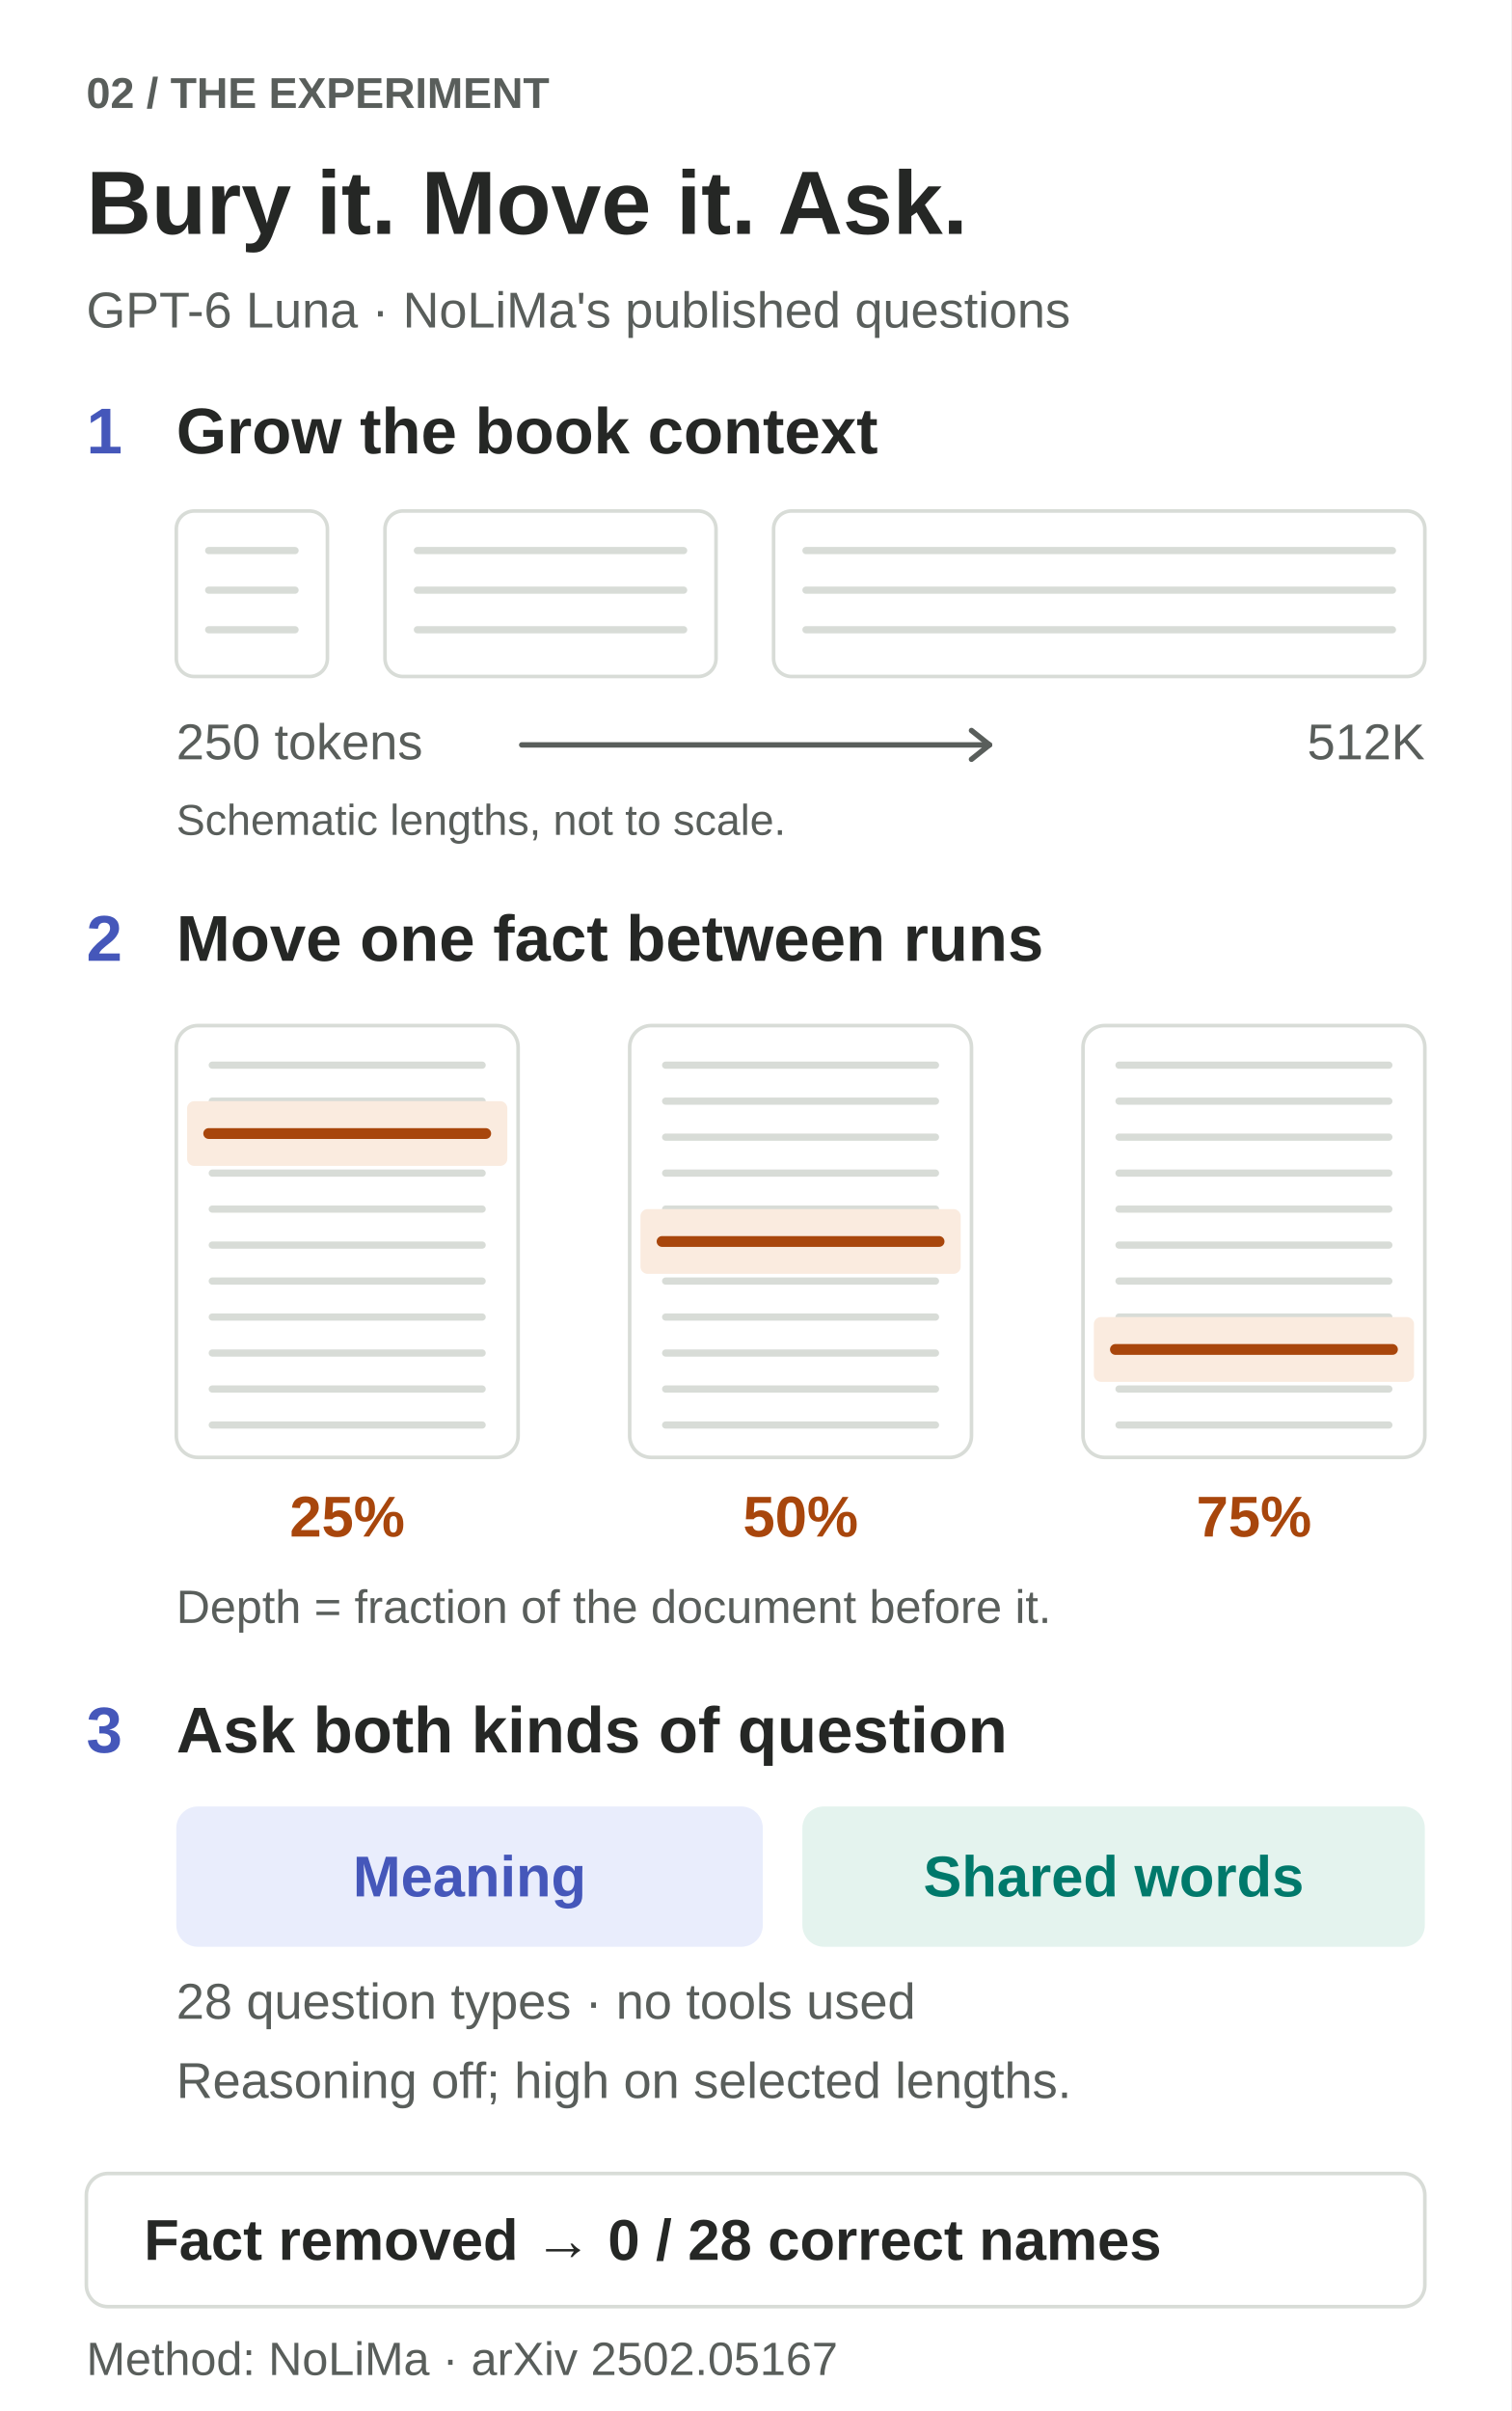
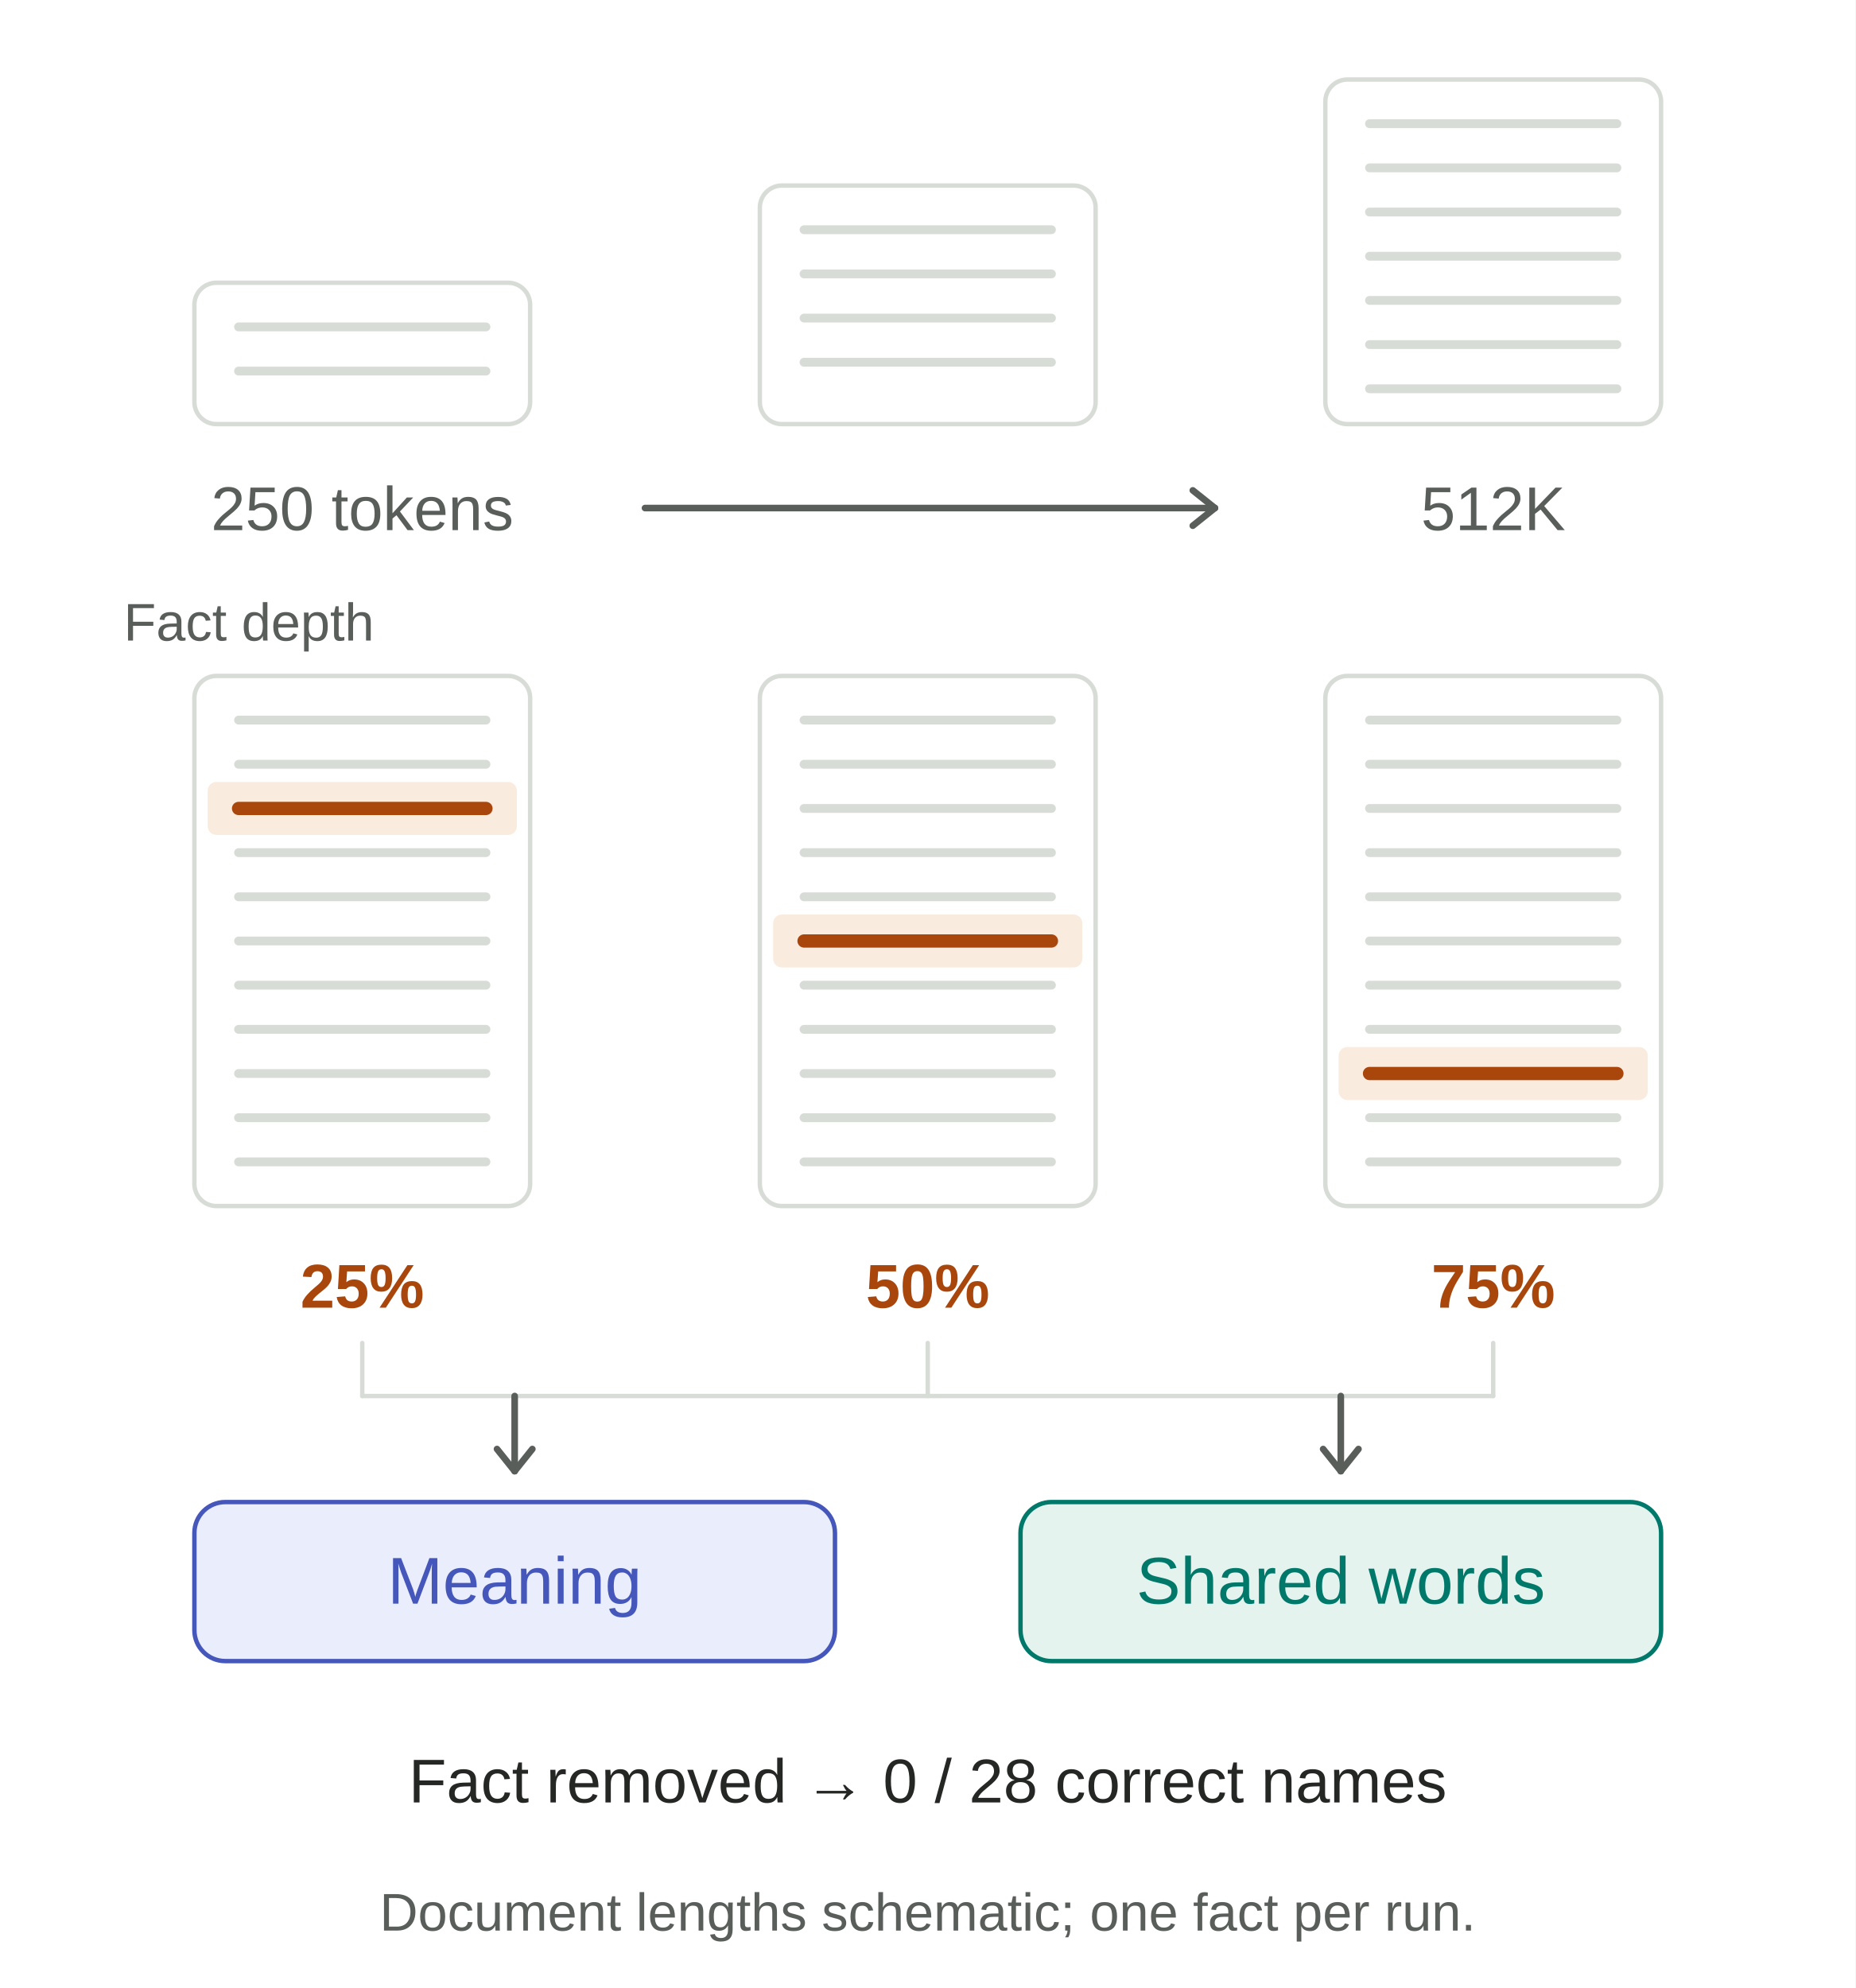
- <svg xmlns="http://www.w3.org/2000/svg" width="420" height="670" viewBox="0 0 420 670" role="img" aria-labelledby="title desc">
+ <svg xmlns="http://www.w3.org/2000/svg" width="420" height="450" viewBox="0 0 420 450" role="img" aria-labelledby="title desc">
  <defs>
    <pattern id="untested" width="8" height="8" patternUnits="userSpaceOnUse">
      <path d="M-2 2L2-2M0 8L8 0M6 10L10 6" fill="none" stroke="#d8dcd7" stroke-width="1" />
    </pattern>
  </defs>
-   <rect x="0" y="0" width="420" height="670" rx="0" fill="#ffffff" />
-   <text x="24" y="30" fill="#595e5b" font-family="Arial, Helvetica, sans-serif" font-size="12" font-weight="700" text-anchor="start">02 / THE EXPERIMENT</text>
-   <text x="24" y="65" fill="#252725" font-family="Arial, Helvetica, sans-serif" font-size="25" font-weight="700" text-anchor="start">Bury it. Move it. Ask.</text>
-   <text x="24" y="91" fill="#595e5b" font-family="Arial, Helvetica, sans-serif" font-size="14" font-weight="400" text-anchor="start">GPT-6 Luna · NoLiMa's published questions</text>
-   <text x="24" y="126" fill="#4557ba" font-family="Arial, Helvetica, sans-serif" font-size="18" font-weight="700" text-anchor="start">1</text>
-   <text x="49" y="126" fill="#252725" font-family="Arial, Helvetica, sans-serif" font-size="18" font-weight="700" text-anchor="start">Grow the book context</text>
-   <rect x="49" y="142" width="42" height="46" rx="5" fill="#ffffff" stroke="#d8dcd7" />
-   <path d="M58 153L82 153" fill="none" stroke="#d8dcd7" stroke-width="2" stroke-linecap="round" />
-   <path d="M58 164L82 164" fill="none" stroke="#d8dcd7" stroke-width="2" stroke-linecap="round" />
-   <path d="M58 175L82 175" fill="none" stroke="#d8dcd7" stroke-width="2" stroke-linecap="round" />
-   <rect x="107" y="142" width="92" height="46" rx="5" fill="#ffffff" stroke="#d8dcd7" />
-   <path d="M116 153L190 153" fill="none" stroke="#d8dcd7" stroke-width="2" stroke-linecap="round" />
-   <path d="M116 164L190 164" fill="none" stroke="#d8dcd7" stroke-width="2" stroke-linecap="round" />
-   <path d="M116 175L190 175" fill="none" stroke="#d8dcd7" stroke-width="2" stroke-linecap="round" />
-   <rect x="215" y="142" width="181" height="46" rx="5" fill="#ffffff" stroke="#d8dcd7" />
-   <path d="M224 153L387 153" fill="none" stroke="#d8dcd7" stroke-width="2" stroke-linecap="round" />
-   <path d="M224 164L387 164" fill="none" stroke="#d8dcd7" stroke-width="2" stroke-linecap="round" />
-   <path d="M224 175L387 175" fill="none" stroke="#d8dcd7" stroke-width="2" stroke-linecap="round" />
-   <text x="49" y="211" fill="#595e5b" font-family="Arial, Helvetica, sans-serif" font-size="14" font-weight="400" text-anchor="start">250 tokens</text>
-   <path d="M145 207L275 207" fill="none" stroke="#595e5b" stroke-width="1.5" stroke-linecap="round" />
-   <path d="M270 203L275 207" fill="none" stroke="#595e5b" stroke-width="1.5" stroke-linecap="round" />
-   <path d="M270 211L275 207" fill="none" stroke="#595e5b" stroke-width="1.5" stroke-linecap="round" />
-   <text x="396" y="211" fill="#595e5b" font-family="Arial, Helvetica, sans-serif" font-size="14" font-weight="400" text-anchor="end">512K</text>
-   <text x="49" y="232" fill="#595e5b" font-family="Arial, Helvetica, sans-serif" font-size="12" font-weight="400" text-anchor="start">Schematic lengths, not to scale.</text>
-   <text x="24" y="267" fill="#4557ba" font-family="Arial, Helvetica, sans-serif" font-size="18" font-weight="700" text-anchor="start">2</text>
-   <text x="49" y="267" fill="#252725" font-family="Arial, Helvetica, sans-serif" font-size="18" font-weight="700" text-anchor="start">Move one fact between runs</text>
-   <rect x="49" y="285" width="95" height="120" rx="6" fill="#ffffff" stroke="#d8dcd7" />
-   <path d="M59 296L134 296" fill="none" stroke="#d8dcd7" stroke-width="2" stroke-linecap="round" />
-   <path d="M59 306L134 306" fill="none" stroke="#d8dcd7" stroke-width="2" stroke-linecap="round" />
-   <path d="M59 316L134 316" fill="none" stroke="#d8dcd7" stroke-width="2" stroke-linecap="round" />
-   <path d="M59 326L134 326" fill="none" stroke="#d8dcd7" stroke-width="2" stroke-linecap="round" />
-   <path d="M59 336L134 336" fill="none" stroke="#d8dcd7" stroke-width="2" stroke-linecap="round" />
-   <path d="M59 346L134 346" fill="none" stroke="#d8dcd7" stroke-width="2" stroke-linecap="round" />
-   <path d="M59 356L134 356" fill="none" stroke="#d8dcd7" stroke-width="2" stroke-linecap="round" />
-   <path d="M59 366L134 366" fill="none" stroke="#d8dcd7" stroke-width="2" stroke-linecap="round" />
-   <path d="M59 376L134 376" fill="none" stroke="#d8dcd7" stroke-width="2" stroke-linecap="round" />
-   <path d="M59 386L134 386" fill="none" stroke="#d8dcd7" stroke-width="2" stroke-linecap="round" />
-   <path d="M59 396L134 396" fill="none" stroke="#d8dcd7" stroke-width="2" stroke-linecap="round" />
-   <rect x="52" y="306.0" width="89" height="18" rx="2" fill="#faebdf" />
-   <path d="M58 315.0L135 315.0" fill="none" stroke="#a8460c" stroke-width="3" stroke-linecap="round" />
-   <text x="96.5" y="427" fill="#a8460c" font-family="Arial, Helvetica, sans-serif" font-size="16" font-weight="700" text-anchor="middle">25%</text>
-   <rect x="175" y="285" width="95" height="120" rx="6" fill="#ffffff" stroke="#d8dcd7" />
-   <path d="M185 296L260 296" fill="none" stroke="#d8dcd7" stroke-width="2" stroke-linecap="round" />
-   <path d="M185 306L260 306" fill="none" stroke="#d8dcd7" stroke-width="2" stroke-linecap="round" />
-   <path d="M185 316L260 316" fill="none" stroke="#d8dcd7" stroke-width="2" stroke-linecap="round" />
-   <path d="M185 326L260 326" fill="none" stroke="#d8dcd7" stroke-width="2" stroke-linecap="round" />
-   <path d="M185 336L260 336" fill="none" stroke="#d8dcd7" stroke-width="2" stroke-linecap="round" />
-   <path d="M185 346L260 346" fill="none" stroke="#d8dcd7" stroke-width="2" stroke-linecap="round" />
-   <path d="M185 356L260 356" fill="none" stroke="#d8dcd7" stroke-width="2" stroke-linecap="round" />
-   <path d="M185 366L260 366" fill="none" stroke="#d8dcd7" stroke-width="2" stroke-linecap="round" />
-   <path d="M185 376L260 376" fill="none" stroke="#d8dcd7" stroke-width="2" stroke-linecap="round" />
-   <path d="M185 386L260 386" fill="none" stroke="#d8dcd7" stroke-width="2" stroke-linecap="round" />
-   <path d="M185 396L260 396" fill="none" stroke="#d8dcd7" stroke-width="2" stroke-linecap="round" />
-   <rect x="178" y="336.0" width="89" height="18" rx="2" fill="#faebdf" />
-   <path d="M184 345.0L261 345.0" fill="none" stroke="#a8460c" stroke-width="3" stroke-linecap="round" />
-   <text x="222.5" y="427" fill="#a8460c" font-family="Arial, Helvetica, sans-serif" font-size="16" font-weight="700" text-anchor="middle">50%</text>
-   <rect x="301" y="285" width="95" height="120" rx="6" fill="#ffffff" stroke="#d8dcd7" />
-   <path d="M311 296L386 296" fill="none" stroke="#d8dcd7" stroke-width="2" stroke-linecap="round" />
-   <path d="M311 306L386 306" fill="none" stroke="#d8dcd7" stroke-width="2" stroke-linecap="round" />
-   <path d="M311 316L386 316" fill="none" stroke="#d8dcd7" stroke-width="2" stroke-linecap="round" />
-   <path d="M311 326L386 326" fill="none" stroke="#d8dcd7" stroke-width="2" stroke-linecap="round" />
-   <path d="M311 336L386 336" fill="none" stroke="#d8dcd7" stroke-width="2" stroke-linecap="round" />
-   <path d="M311 346L386 346" fill="none" stroke="#d8dcd7" stroke-width="2" stroke-linecap="round" />
-   <path d="M311 356L386 356" fill="none" stroke="#d8dcd7" stroke-width="2" stroke-linecap="round" />
-   <path d="M311 366L386 366" fill="none" stroke="#d8dcd7" stroke-width="2" stroke-linecap="round" />
-   <path d="M311 376L386 376" fill="none" stroke="#d8dcd7" stroke-width="2" stroke-linecap="round" />
-   <path d="M311 386L386 386" fill="none" stroke="#d8dcd7" stroke-width="2" stroke-linecap="round" />
-   <path d="M311 396L386 396" fill="none" stroke="#d8dcd7" stroke-width="2" stroke-linecap="round" />
-   <rect x="304" y="366.0" width="89" height="18" rx="2" fill="#faebdf" />
-   <path d="M310 375.0L387 375.0" fill="none" stroke="#a8460c" stroke-width="3" stroke-linecap="round" />
-   <text x="348.5" y="427" fill="#a8460c" font-family="Arial, Helvetica, sans-serif" font-size="16" font-weight="700" text-anchor="middle">75%</text>
-   <text x="49" y="451" fill="#595e5b" font-family="Arial, Helvetica, sans-serif" font-size="13" font-weight="400" text-anchor="start">Depth = fraction of the document before it.</text>
-   <text x="24" y="487" fill="#4557ba" font-family="Arial, Helvetica, sans-serif" font-size="18" font-weight="700" text-anchor="start">3</text>
-   <text x="49" y="487" fill="#252725" font-family="Arial, Helvetica, sans-serif" font-size="18" font-weight="700" text-anchor="start">Ask both kinds of question</text>
-   <rect x="49" y="502" width="163" height="39" rx="6" fill="#e9edfc" />
-   <text x="130.5" y="527" fill="#4557ba" font-family="Arial, Helvetica, sans-serif" font-size="16" font-weight="700" text-anchor="middle">Meaning</text>
-   <rect x="223" y="502" width="173" height="39" rx="6" fill="#e4f3ee" />
-   <text x="309.5" y="527" fill="#00796b" font-family="Arial, Helvetica, sans-serif" font-size="16" font-weight="700" text-anchor="middle">Shared words</text>
-   <text x="49" y="561" fill="#595e5b" font-family="Arial, Helvetica, sans-serif" font-size="14" font-weight="400" text-anchor="start">28 question types · no tools used</text>
-   <text x="49" y="583" fill="#595e5b" font-family="Arial, Helvetica, sans-serif" font-size="14" font-weight="400" text-anchor="start">Reasoning off; high on selected lengths.</text>
-   <rect x="24" y="604" width="372" height="37" rx="6" fill="#ffffff" stroke="#d8dcd7" />
-   <text x="40" y="628" fill="#252725" font-family="Arial, Helvetica, sans-serif" font-size="16" font-weight="700" text-anchor="start">Fact removed → 0 / 28 correct names</text>
-   <a href="https://arxiv.org/abs/2502.05167">
-     <text x="24" y="660" fill="#595e5b" font-family="Arial, Helvetica, sans-serif" font-size="13" font-weight="400" text-anchor="start">Method: NoLiMa · arXiv 2502.05167</text>
-   </a>
+   <rect x="0" y="0" width="420" height="450" rx="0" fill="#ffffff" />
+   <rect x="44" y="64" width="76" height="32" rx="5" fill="#ffffff" stroke="#d8dcd7" />
+   <path d="M54 74L110 74" fill="none" stroke="#d8dcd7" stroke-width="2" stroke-linecap="round" />
+   <path d="M54 84L110 84" fill="none" stroke="#d8dcd7" stroke-width="2" stroke-linecap="round" />
+   <rect x="172" y="42" width="76" height="54" rx="5" fill="#ffffff" stroke="#d8dcd7" />
+   <path d="M182 52L238 52" fill="none" stroke="#d8dcd7" stroke-width="2" stroke-linecap="round" />
+   <path d="M182 62L238 62" fill="none" stroke="#d8dcd7" stroke-width="2" stroke-linecap="round" />
+   <path d="M182 72L238 72" fill="none" stroke="#d8dcd7" stroke-width="2" stroke-linecap="round" />
+   <path d="M182 82L238 82" fill="none" stroke="#d8dcd7" stroke-width="2" stroke-linecap="round" />
+   <rect x="300" y="18" width="76" height="78" rx="5" fill="#ffffff" stroke="#d8dcd7" />
+   <path d="M310 28L366 28" fill="none" stroke="#d8dcd7" stroke-width="2" stroke-linecap="round" />
+   <path d="M310 38L366 38" fill="none" stroke="#d8dcd7" stroke-width="2" stroke-linecap="round" />
+   <path d="M310 48L366 48" fill="none" stroke="#d8dcd7" stroke-width="2" stroke-linecap="round" />
+   <path d="M310 58L366 58" fill="none" stroke="#d8dcd7" stroke-width="2" stroke-linecap="round" />
+   <path d="M310 68L366 68" fill="none" stroke="#d8dcd7" stroke-width="2" stroke-linecap="round" />
+   <path d="M310 78L366 78" fill="none" stroke="#d8dcd7" stroke-width="2" stroke-linecap="round" />
+   <path d="M310 88L366 88" fill="none" stroke="#d8dcd7" stroke-width="2" stroke-linecap="round" />
+   <text x="82" y="120" fill="#595e5b" font-family="Arial, Helvetica, sans-serif" font-size="14" font-weight="400" text-anchor="middle">250 tokens</text>
+   <path d="M146 115L275 115" fill="none" stroke="#595e5b" stroke-width="1.5" stroke-linecap="round" />
+   <path d="M270 111L275 115" fill="none" stroke="#595e5b" stroke-width="1.5" stroke-linecap="round" />
+   <path d="M270 119L275 115" fill="none" stroke="#595e5b" stroke-width="1.5" stroke-linecap="round" />
+   <text x="338" y="120" fill="#595e5b" font-family="Arial, Helvetica, sans-serif" font-size="14" font-weight="400" text-anchor="middle">512K</text>
+   <text x="28" y="145" fill="#595e5b" font-family="Arial, Helvetica, sans-serif" font-size="12" font-weight="400" text-anchor="start">Fact depth</text>
+   <rect x="44" y="153" width="76" height="120" rx="5" fill="#ffffff" stroke="#d8dcd7" />
+   <path d="M54 163L110 163" fill="none" stroke="#d8dcd7" stroke-width="2" stroke-linecap="round" />
+   <path d="M54 173L110 173" fill="none" stroke="#d8dcd7" stroke-width="2" stroke-linecap="round" />
+   <path d="M54 183L110 183" fill="none" stroke="#d8dcd7" stroke-width="2" stroke-linecap="round" />
+   <path d="M54 193L110 193" fill="none" stroke="#d8dcd7" stroke-width="2" stroke-linecap="round" />
+   <path d="M54 203L110 203" fill="none" stroke="#d8dcd7" stroke-width="2" stroke-linecap="round" />
+   <path d="M54 213L110 213" fill="none" stroke="#d8dcd7" stroke-width="2" stroke-linecap="round" />
+   <path d="M54 223L110 223" fill="none" stroke="#d8dcd7" stroke-width="2" stroke-linecap="round" />
+   <path d="M54 233L110 233" fill="none" stroke="#d8dcd7" stroke-width="2" stroke-linecap="round" />
+   <path d="M54 243L110 243" fill="none" stroke="#d8dcd7" stroke-width="2" stroke-linecap="round" />
+   <path d="M54 253L110 253" fill="none" stroke="#d8dcd7" stroke-width="2" stroke-linecap="round" />
+   <path d="M54 263L110 263" fill="none" stroke="#d8dcd7" stroke-width="2" stroke-linecap="round" />
+   <rect x="47" y="177.0" width="70" height="12" rx="2" fill="#faebdf" />
+   <path d="M54 183.0L110 183.0" fill="none" stroke="#a8460c" stroke-width="3" stroke-linecap="round" />
+   <text x="82" y="296" fill="#a8460c" font-family="Arial, Helvetica, sans-serif" font-size="14" font-weight="700" text-anchor="middle">25%</text>
+   <path d="M82 304L82 316" fill="none" stroke="#d8dcd7" stroke-width="1" stroke-linecap="round" />
+   <rect x="172" y="153" width="76" height="120" rx="5" fill="#ffffff" stroke="#d8dcd7" />
+   <path d="M182 163L238 163" fill="none" stroke="#d8dcd7" stroke-width="2" stroke-linecap="round" />
+   <path d="M182 173L238 173" fill="none" stroke="#d8dcd7" stroke-width="2" stroke-linecap="round" />
+   <path d="M182 183L238 183" fill="none" stroke="#d8dcd7" stroke-width="2" stroke-linecap="round" />
+   <path d="M182 193L238 193" fill="none" stroke="#d8dcd7" stroke-width="2" stroke-linecap="round" />
+   <path d="M182 203L238 203" fill="none" stroke="#d8dcd7" stroke-width="2" stroke-linecap="round" />
+   <path d="M182 213L238 213" fill="none" stroke="#d8dcd7" stroke-width="2" stroke-linecap="round" />
+   <path d="M182 223L238 223" fill="none" stroke="#d8dcd7" stroke-width="2" stroke-linecap="round" />
+   <path d="M182 233L238 233" fill="none" stroke="#d8dcd7" stroke-width="2" stroke-linecap="round" />
+   <path d="M182 243L238 243" fill="none" stroke="#d8dcd7" stroke-width="2" stroke-linecap="round" />
+   <path d="M182 253L238 253" fill="none" stroke="#d8dcd7" stroke-width="2" stroke-linecap="round" />
+   <path d="M182 263L238 263" fill="none" stroke="#d8dcd7" stroke-width="2" stroke-linecap="round" />
+   <rect x="175" y="207.0" width="70" height="12" rx="2" fill="#faebdf" />
+   <path d="M182 213.0L238 213.0" fill="none" stroke="#a8460c" stroke-width="3" stroke-linecap="round" />
+   <text x="210" y="296" fill="#a8460c" font-family="Arial, Helvetica, sans-serif" font-size="14" font-weight="700" text-anchor="middle">50%</text>
+   <path d="M210 304L210 316" fill="none" stroke="#d8dcd7" stroke-width="1" stroke-linecap="round" />
+   <rect x="300" y="153" width="76" height="120" rx="5" fill="#ffffff" stroke="#d8dcd7" />
+   <path d="M310 163L366 163" fill="none" stroke="#d8dcd7" stroke-width="2" stroke-linecap="round" />
+   <path d="M310 173L366 173" fill="none" stroke="#d8dcd7" stroke-width="2" stroke-linecap="round" />
+   <path d="M310 183L366 183" fill="none" stroke="#d8dcd7" stroke-width="2" stroke-linecap="round" />
+   <path d="M310 193L366 193" fill="none" stroke="#d8dcd7" stroke-width="2" stroke-linecap="round" />
+   <path d="M310 203L366 203" fill="none" stroke="#d8dcd7" stroke-width="2" stroke-linecap="round" />
+   <path d="M310 213L366 213" fill="none" stroke="#d8dcd7" stroke-width="2" stroke-linecap="round" />
+   <path d="M310 223L366 223" fill="none" stroke="#d8dcd7" stroke-width="2" stroke-linecap="round" />
+   <path d="M310 233L366 233" fill="none" stroke="#d8dcd7" stroke-width="2" stroke-linecap="round" />
+   <path d="M310 243L366 243" fill="none" stroke="#d8dcd7" stroke-width="2" stroke-linecap="round" />
+   <path d="M310 253L366 253" fill="none" stroke="#d8dcd7" stroke-width="2" stroke-linecap="round" />
+   <path d="M310 263L366 263" fill="none" stroke="#d8dcd7" stroke-width="2" stroke-linecap="round" />
+   <rect x="303" y="237.0" width="70" height="12" rx="2" fill="#faebdf" />
+   <path d="M310 243.0L366 243.0" fill="none" stroke="#a8460c" stroke-width="3" stroke-linecap="round" />
+   <text x="338" y="296" fill="#a8460c" font-family="Arial, Helvetica, sans-serif" font-size="14" font-weight="700" text-anchor="middle">75%</text>
+   <path d="M338 304L338 316" fill="none" stroke="#d8dcd7" stroke-width="1" stroke-linecap="round" />
+   <path d="M82 316L338 316" fill="none" stroke="#d8dcd7" stroke-width="1" stroke-linecap="round" />
+   <path d="M116.5 316L116.5 333" fill="none" stroke="#595e5b" stroke-width="1.5" stroke-linecap="round" />
+   <path d="M112.5 328L116.5 333" fill="none" stroke="#595e5b" stroke-width="1.5" stroke-linecap="round" />
+   <path d="M120.5 328L116.5 333" fill="none" stroke="#595e5b" stroke-width="1.5" stroke-linecap="round" />
+   <rect x="44" y="340" width="145" height="36" rx="7" fill="#e9edfc" stroke="#4557ba" />
+   <text x="116.5" y="363" fill="#4557ba" font-family="Arial, Helvetica, sans-serif" font-size="15" font-weight="400" text-anchor="middle">Meaning</text>
+   <path d="M303.5 316L303.5 333" fill="none" stroke="#595e5b" stroke-width="1.5" stroke-linecap="round" />
+   <path d="M299.5 328L303.5 333" fill="none" stroke="#595e5b" stroke-width="1.5" stroke-linecap="round" />
+   <path d="M307.5 328L303.5 333" fill="none" stroke="#595e5b" stroke-width="1.5" stroke-linecap="round" />
+   <rect x="231" y="340" width="145" height="36" rx="7" fill="#e4f3ee" stroke="#00796b" />
+   <text x="303.5" y="363" fill="#00796b" font-family="Arial, Helvetica, sans-serif" font-size="15" font-weight="400" text-anchor="middle">Shared words</text>
+   <text x="210" y="408" fill="#252725" font-family="Arial, Helvetica, sans-serif" font-size="14" font-weight="400" text-anchor="middle">Fact removed → 0 / 28 correct names</text>
+   <text x="210" y="437" fill="#595e5b" font-family="Arial, Helvetica, sans-serif" font-size="12" font-weight="400" text-anchor="middle">Document lengths schematic; one fact per run.</text>
</svg>
